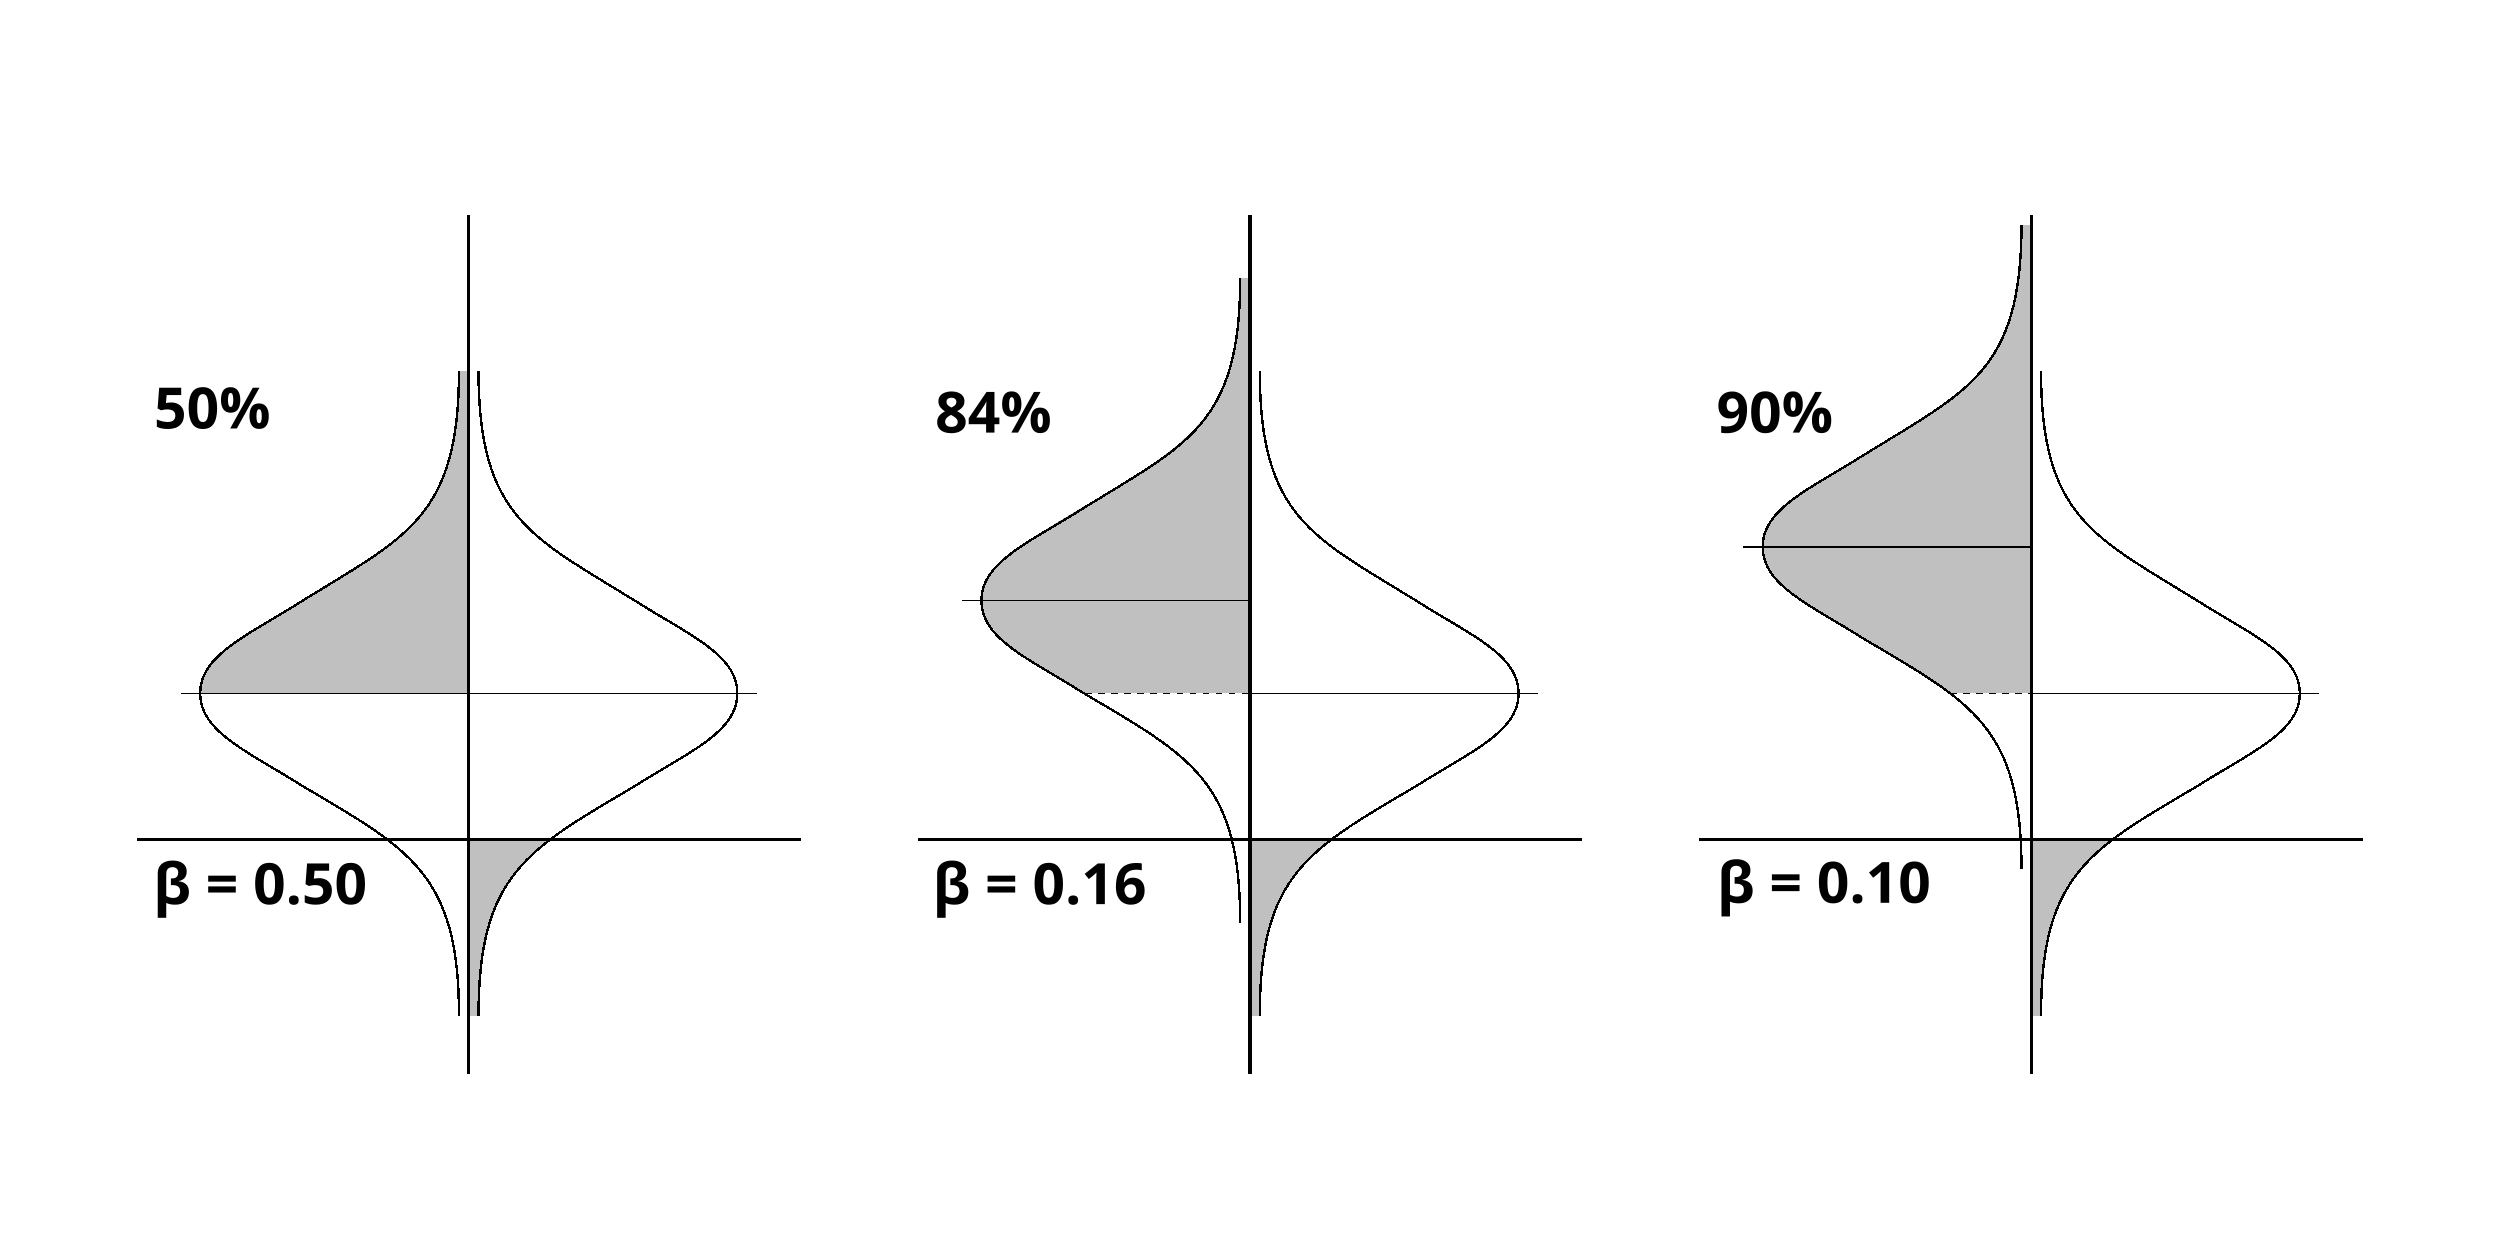
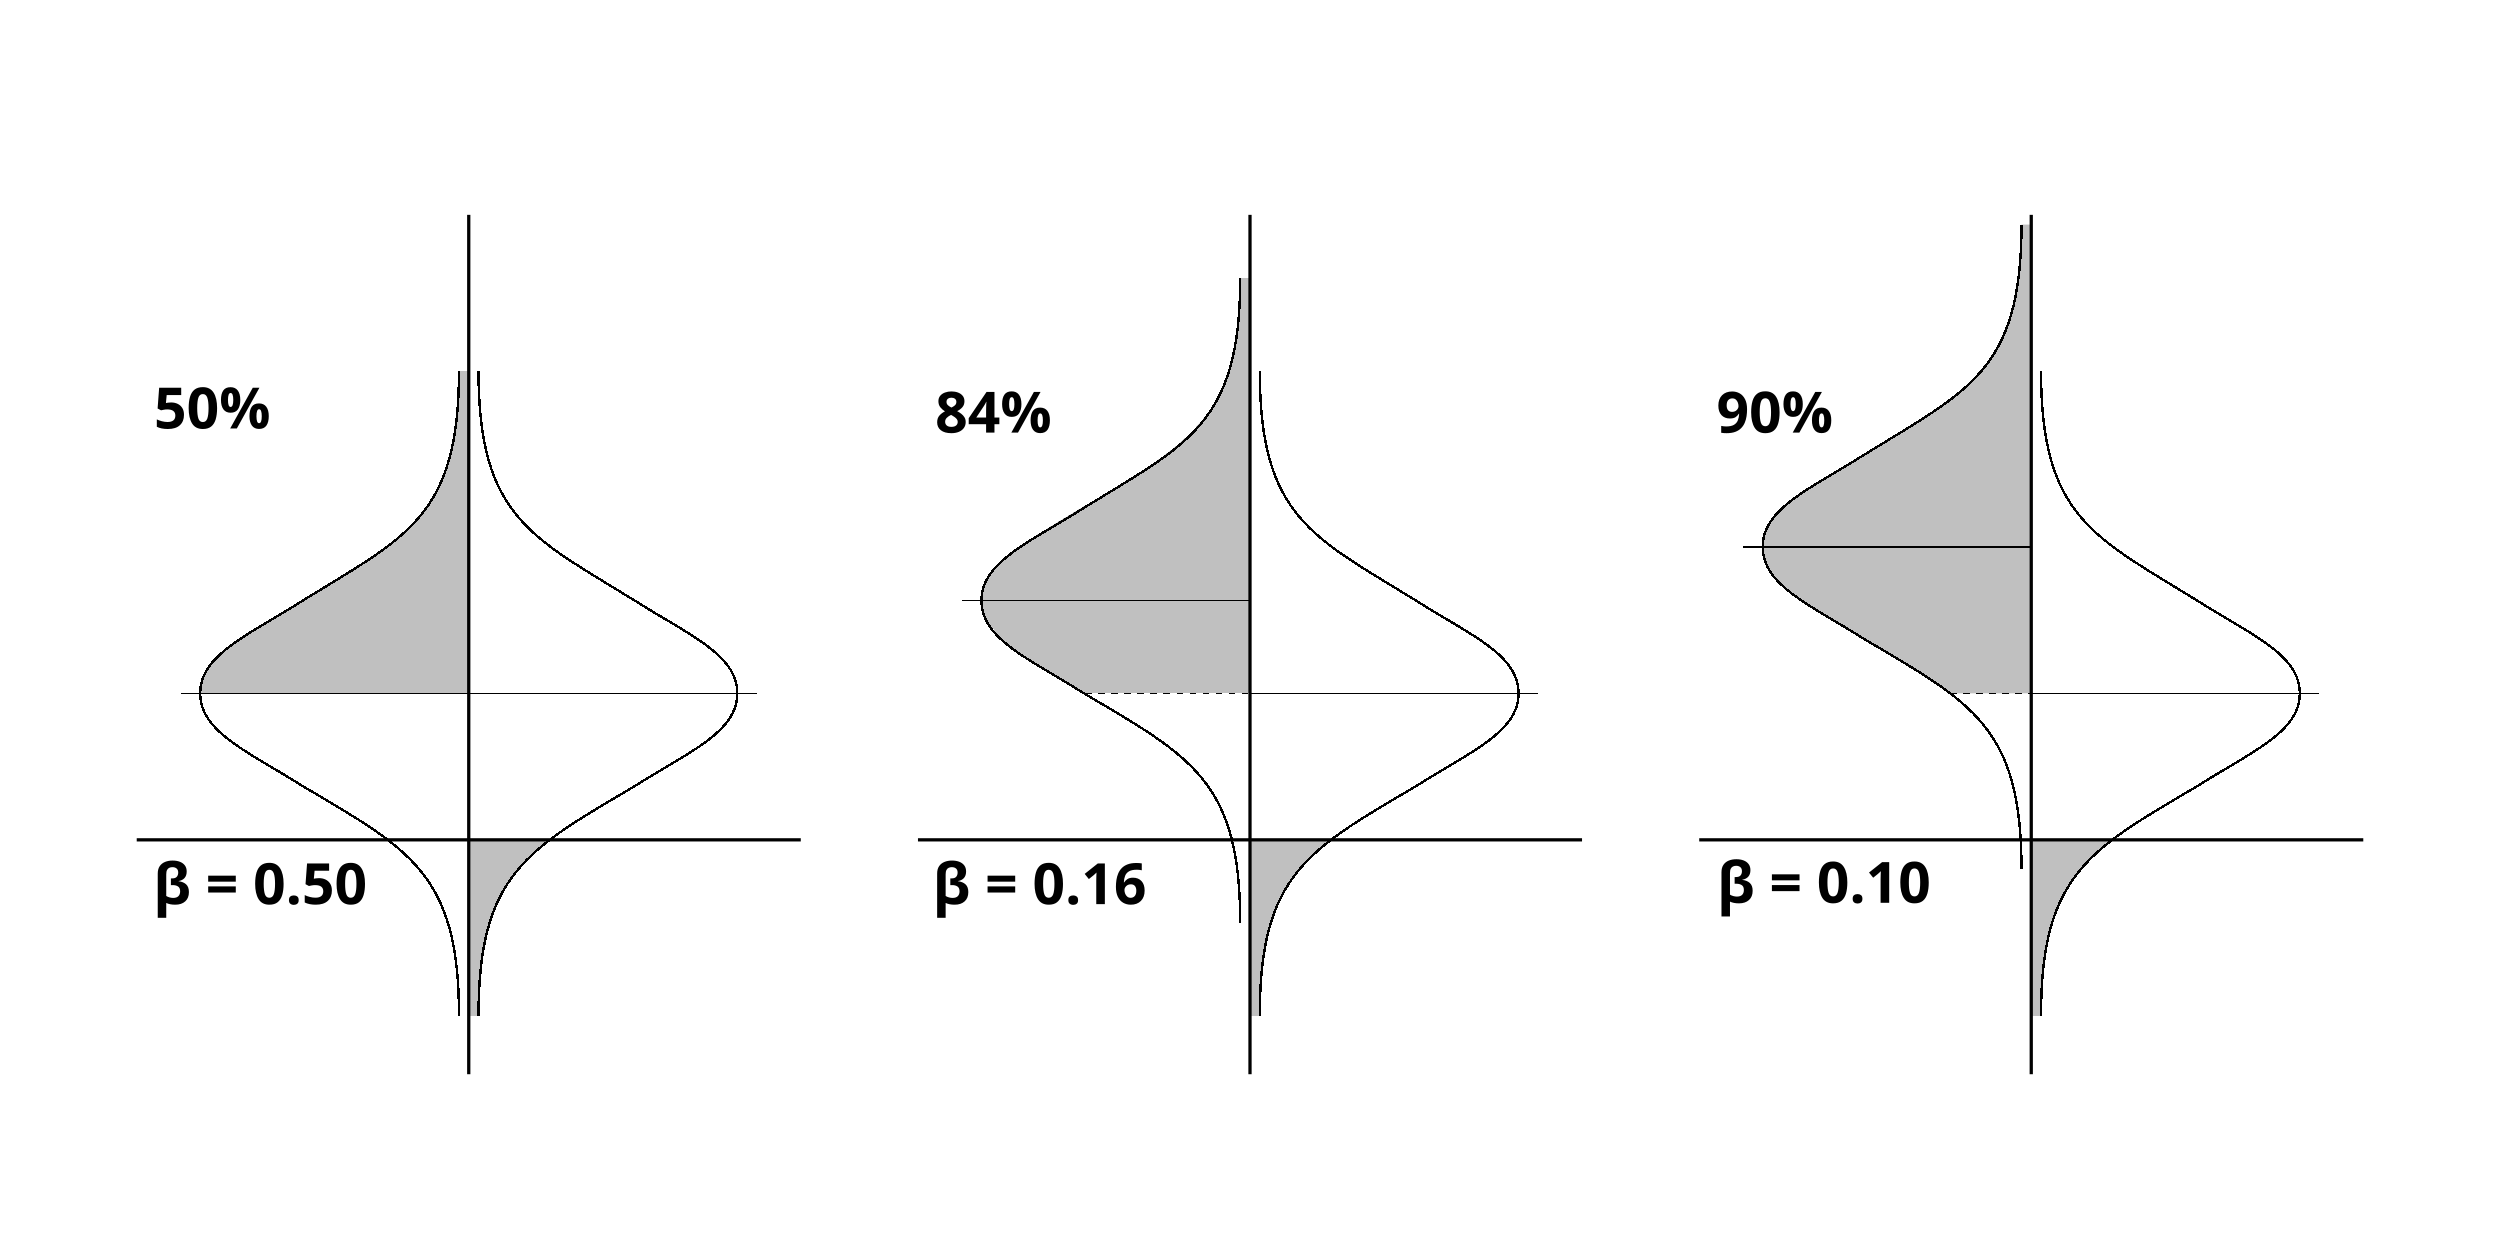
- <svg xmlns="http://www.w3.org/2000/svg" width="3072" height="1536" viewBox="0 0 3072 1536" id="svg3336" version="1.1" style="shape-rendering:crispEdges">
+ <svg xmlns="http://www.w3.org/2000/svg" width="3072" height="1536" viewBox="0 0 3072 1536" id="svg3336" version="1.1">
  <defs id="defs3338" />
  <g id="layer3" style="display:inline">
    <path style="fill:#c0c0c0;fill-opacity:1;fill-rule:evenodd;stroke:none;stroke-width:1px;stroke-linecap:butt;stroke-linejoin:miter;stroke-opacity:1" d="m 2484,276 12,0 0,576 -99.561,0 C 2364,828 2322,804 2292,786 c -66,-42 -126,-66 -126,-114 0,-48 60,-72 126,-114 156,-90 192,-132 192,-282 z" id="path4339" />
    <path id="path4349" d="m 576,852 c -18,0 -306,0 -330,0 0,-42 36,-60 114,-108 156,-90 204,-126 204,-288 l 12,0 z" style="display:inline;fill:#c0c0c0;fill-opacity:1;fill-rule:evenodd;stroke:none;stroke-width:1px;stroke-linecap:butt;stroke-linejoin:miter;stroke-opacity:1;shape-rendering:crispEdges" />
    <text xml:space="preserve" style="font-style:normal;font-variant:normal;font-weight:600;font-stretch:condensed;font-size:70px;line-height:125%;font-family:'Avenir Next Condensed';-inkscape-font-specification:'Avenir Next Condensed, Semi-Bold Condensed';text-align:start;letter-spacing:0px;word-spacing:0px;writing-mode:lr-tb;text-anchor:start;fill:#000000;fill-opacity:1;stroke:none;stroke-width:1px;stroke-linecap:butt;stroke-linejoin:miter;stroke-opacity:1" x="188.387" y="1110.99" id="text4197">
      <tspan id="tspan4201" x="188.387" y="1110.99">β = 0.50</tspan>
    </text>
    <text id="use4203" y="1110.99" x="1146.113" style="font-style:normal;font-variant:normal;font-weight:600;font-stretch:condensed;font-size:70px;line-height:125%;font-family:'Avenir Next Condensed';-inkscape-font-specification:'Avenir Next Condensed, Semi-Bold Condensed';text-align:start;letter-spacing:0px;word-spacing:0px;writing-mode:lr-tb;text-anchor:start;fill:#000000;fill-opacity:1;stroke:none;stroke-width:1px;stroke-linecap:butt;stroke-linejoin:miter;stroke-opacity:1" xml:space="preserve">
      <tspan id="tspan4223" x="1146.113" y="1110.99">β = 0.16</tspan>
    </text>
    <text xml:space="preserve" style="font-style:normal;font-variant:normal;font-weight:600;font-stretch:condensed;font-size:70px;line-height:125%;font-family:'Avenir Next Condensed';-inkscape-font-specification:'Avenir Next Condensed, Semi-Bold Condensed';text-align:start;letter-spacing:0px;word-spacing:0px;writing-mode:lr-tb;text-anchor:start;fill:#000000;fill-opacity:1;stroke:none;stroke-width:1px;stroke-linecap:butt;stroke-linejoin:miter;stroke-opacity:1" x="2109.901" y="1109.34" id="use4215">
      <tspan id="tspan4221" x="2109.901" y="1109.34">β = 0.10</tspan>
    </text>
    <text id="use4226" y="531.59" x="2109.27" style="font-style:normal;font-variant:normal;font-weight:600;font-stretch:condensed;font-size:70px;line-height:125%;font-family:'Avenir Next Condensed';-inkscape-font-specification:'Avenir Next Condensed, Semi-Bold Condensed';text-align:start;letter-spacing:0px;word-spacing:0px;writing-mode:lr-tb;text-anchor:start;fill:#000000;fill-opacity:1;stroke:none;stroke-width:1px;stroke-linecap:butt;stroke-linejoin:miter;stroke-opacity:1" xml:space="preserve">
      <tspan id="tspan4232" x="2109.27" y="531.59">90%</tspan>
    </text>
    <text xml:space="preserve" style="font-style:normal;font-variant:normal;font-weight:600;font-stretch:condensed;font-size:70px;line-height:125%;font-family:'Avenir Next Condensed';-inkscape-font-specification:'Avenir Next Condensed, Semi-Bold Condensed';text-align:start;letter-spacing:0px;word-spacing:0px;writing-mode:lr-tb;text-anchor:start;fill:#000000;fill-opacity:1;stroke:none;stroke-width:1px;stroke-linecap:butt;stroke-linejoin:miter;stroke-opacity:1" x="1149.13" y="531.59" id="use4240">
      <tspan id="tspan4246" x="1149.13" y="531.59">84%</tspan>
    </text>
    <text id="use4248" y="526.46" x="189.27" style="font-style:normal;font-variant:normal;font-weight:600;font-stretch:condensed;font-size:70px;line-height:125%;font-family:'Avenir Next Condensed';-inkscape-font-specification:'Avenir Next Condensed, Semi-Bold Condensed';text-align:start;letter-spacing:0px;word-spacing:0px;writing-mode:lr-tb;text-anchor:start;fill:#000000;fill-opacity:1;stroke:none;stroke-width:1px;stroke-linecap:butt;stroke-linejoin:miter;stroke-opacity:1" xml:space="preserve">
      <tspan id="tspan4256" x="189.27" y="526.46">50%</tspan>
    </text>
  </g>
  <g id="layer1" style="display:inline">
    <path style="fill:#c0c0c0;fill-opacity:1;fill-rule:evenodd;stroke:none;stroke-width:1px;stroke-linecap:butt;stroke-linejoin:miter;stroke-opacity:1;shape-rendering:crispEdges" d="m 576,1248 0,-216 99.561,0 C 612,1080 588,1134 588,1248 Z" id="path4171" />
    <path style="display:inline;fill:none;fill-rule:evenodd;stroke:#000000;stroke-width:3;stroke-linecap:butt;stroke-linejoin:miter;stroke-miterlimit:4;stroke-dasharray:none;stroke-opacity:1;shape-rendering:crispEdges" d="M 588,1248 C 588,1074 648,1044 780,966 846,924 906,900 906,852 906,804 846,780 780,738 654,660 588,636 588,456" id="path4215" />
    <path id="path4156" d="M 564,1248 C 564,1074 504,1044 372,966 306,924 246,900 246,852 246,804 306,780 372,738 498,660 564,636 564,456" style="display:inline;fill:none;fill-rule:evenodd;stroke:#000000;stroke-width:3;stroke-linecap:butt;stroke-linejoin:miter;stroke-miterlimit:4;stroke-dasharray:none;stroke-opacity:1;shape-rendering:crispEdges" />
    <path style="display:inline;fill:none;fill-rule:evenodd;stroke:#000000;stroke-width:2;stroke-linecap:butt;stroke-linejoin:miter;stroke-miterlimit:4;stroke-dasharray:none;stroke-dashoffset:0;stroke-opacity:1;shape-rendering:crispEdges" d="m 930,852 -354,0" id="path4160" />
    <path style="display:inline;fill:none;fill-rule:evenodd;stroke:#000000;stroke-width:2;stroke-linecap:butt;stroke-linejoin:miter;stroke-miterlimit:4;stroke-dasharray:8, 8;stroke-dashoffset:0;stroke-opacity:1;shape-rendering:crispEdges" d="M 332.501,852 576,852" id="path4162" />
    <path style="display:inline;fill:none;fill-rule:evenodd;stroke:#000000;stroke-width:2;stroke-linecap:butt;stroke-linejoin:miter;stroke-miterlimit:4;stroke-dasharray:none;stroke-opacity:1;shape-rendering:crispEdges" d="m 222,852 354,0" id="path4166" />
    <path style="fill:none;fill-rule:evenodd;stroke:#000000;stroke-width:4;stroke-linecap:butt;stroke-linejoin:miter;stroke-miterlimit:4;stroke-dasharray:none;stroke-opacity:1" d="M 576,1320 576,264" id="path4803" />
    <path style="fill:none;fill-rule:evenodd;stroke:#000000;stroke-width:4;stroke-linecap:butt;stroke-linejoin:miter;stroke-miterlimit:4;stroke-dasharray:none;stroke-opacity:1" d="m 984,1032 -816,0" id="path3346" />
    <path id="use4225" d="m 1536,1248 0,-216 99.561,0 C 1572,1080 1548,1134 1548,1248 Z" style="fill:#c0c0c0;fill-opacity:1;fill-rule:evenodd;stroke:none;stroke-width:1px;stroke-linecap:butt;stroke-linejoin:miter;stroke-opacity:1;shape-rendering:crispEdges" />
    <path id="use4227" d="m 1536,852 -202.307,0 C 1289.192,828 1206,785 1206,737 c 0,-42 36,-60 114,-108 156,-90 204,-126 204,-288 l 12,0 z" style="fill:#c0c0c0;fill-opacity:1;fill-rule:evenodd;stroke:none;stroke-width:1px;stroke-linecap:butt;stroke-linejoin:miter;stroke-opacity:1;shape-rendering:crispEdges" />
    <path id="use4229" d="m 1548,1248 c 0,-174 60,-204 192,-282 66,-42 126,-66 126,-114 0,-48 -60,-72 -126,-114 -126,-78 -192,-102 -192,-282" style="display:inline;fill:none;fill-rule:evenodd;stroke:#000000;stroke-width:3;stroke-linecap:butt;stroke-linejoin:miter;stroke-miterlimit:4;stroke-dasharray:none;stroke-opacity:1;shape-rendering:crispEdges" />
    <path style="display:inline;fill:none;fill-rule:evenodd;stroke:#000000;stroke-width:3;stroke-linecap:butt;stroke-linejoin:miter;stroke-miterlimit:4;stroke-dasharray:none;stroke-opacity:1;shape-rendering:crispEdges" d="m 1524,1134 c 0,-174 -60,-204 -192,-282 -66,-42 -126,-66 -126,-114 0,-48 60,-72 126,-114 126,-78 192,-102 192,-282" id="use4231" />
    <path id="use4233" d="m 1890,852 -354,0" style="display:inline;fill:none;fill-rule:evenodd;stroke:#000000;stroke-width:2;stroke-linecap:butt;stroke-linejoin:miter;stroke-miterlimit:4;stroke-dasharray:none;stroke-dashoffset:0;stroke-opacity:1;shape-rendering:crispEdges" />
    <path id="use4235" d="M 1333.693,852 1536,852" style="display:inline;fill:none;fill-rule:evenodd;stroke:#000000;stroke-width:2;stroke-linecap:butt;stroke-linejoin:miter;stroke-miterlimit:4;stroke-dasharray:8, 8;stroke-dashoffset:0;stroke-opacity:1;shape-rendering:crispEdges" />
    <path id="use4237" d="m 1182,738 354,0" style="display:inline;fill:none;fill-rule:evenodd;stroke:#000000;stroke-width:2;stroke-linecap:butt;stroke-linejoin:miter;stroke-miterlimit:4;stroke-dasharray:none;stroke-opacity:1;shape-rendering:crispEdges" />
    <path id="use4239" d="m 1536,1320 0,-1056" style="fill:none;fill-rule:evenodd;stroke:#000000;stroke-width:4;stroke-linecap:butt;stroke-linejoin:miter;stroke-miterlimit:4;stroke-dasharray:none;stroke-opacity:1" />
    <path id="use4241" d="m 1944,1032 -816,0" style="fill:none;fill-rule:evenodd;stroke:#000000;stroke-width:4;stroke-linecap:butt;stroke-linejoin:miter;stroke-miterlimit:4;stroke-dasharray:none;stroke-opacity:1" />
    <path style="fill:#c0c0c0;fill-opacity:1;fill-rule:evenodd;stroke:none;stroke-width:1px;stroke-linecap:butt;stroke-linejoin:miter;stroke-opacity:1;shape-rendering:crispEdges" d="m 2496,1248 0,-216 99.561,0 C 2532,1080 2508,1134 2508,1248 Z" id="use4281" />
    <path style="display:inline;fill:none;fill-rule:evenodd;stroke:#000000;stroke-width:3;stroke-linecap:butt;stroke-linejoin:miter;stroke-miterlimit:4;stroke-dasharray:none;stroke-opacity:1;shape-rendering:crispEdges" d="m 2508,1248 c 0,-174 60,-204 192,-282 66,-42 126,-66 126,-114 0,-48 -60,-72 -126,-114 -126,-78 -192,-102 -192,-282" id="use4285" />
    <path id="use4287" d="m 2484,1068 c 0,-174 -60,-204 -192,-282 -66,-42 -126,-66 -126,-114 0,-48 60,-72 126,-114 126,-78 192,-102 192,-282" style="display:inline;fill:none;fill-rule:evenodd;stroke:#000000;stroke-width:3;stroke-linecap:butt;stroke-linejoin:miter;stroke-miterlimit:4;stroke-dasharray:none;stroke-opacity:1;shape-rendering:crispEdges" />
    <path style="display:inline;fill:none;fill-rule:evenodd;stroke:#000000;stroke-width:2;stroke-linecap:butt;stroke-linejoin:miter;stroke-miterlimit:4;stroke-dasharray:none;stroke-dashoffset:0;stroke-opacity:1;shape-rendering:crispEdges" d="m 2850,852 -354,0" id="use4289" />
    <path style="display:inline;fill:none;fill-rule:evenodd;stroke:#000000;stroke-width:2;stroke-linecap:butt;stroke-linejoin:miter;stroke-miterlimit:4;stroke-dasharray:8, 8;stroke-dashoffset:0;stroke-opacity:1;shape-rendering:crispEdges" d="M 2396.439,852 2496,852" id="use4291" />
    <path style="display:inline;fill:none;fill-rule:evenodd;stroke:#000000;stroke-width:2;stroke-linecap:butt;stroke-linejoin:miter;stroke-miterlimit:4;stroke-dasharray:none;stroke-opacity:1;shape-rendering:crispEdges" d="m 2142,672 354,0" id="use4293" />
    <path style="fill:none;fill-rule:evenodd;stroke:#000000;stroke-width:4;stroke-linecap:butt;stroke-linejoin:miter;stroke-miterlimit:4;stroke-dasharray:none;stroke-opacity:1" d="m 2496,1320 0,-1056" id="use4295" />
    <path style="fill:none;fill-rule:evenodd;stroke:#000000;stroke-width:4;stroke-linecap:butt;stroke-linejoin:miter;stroke-miterlimit:4;stroke-dasharray:none;stroke-opacity:1" d="m 2904,1032 -816,0" id="use4297" />
  </g>
</svg>
